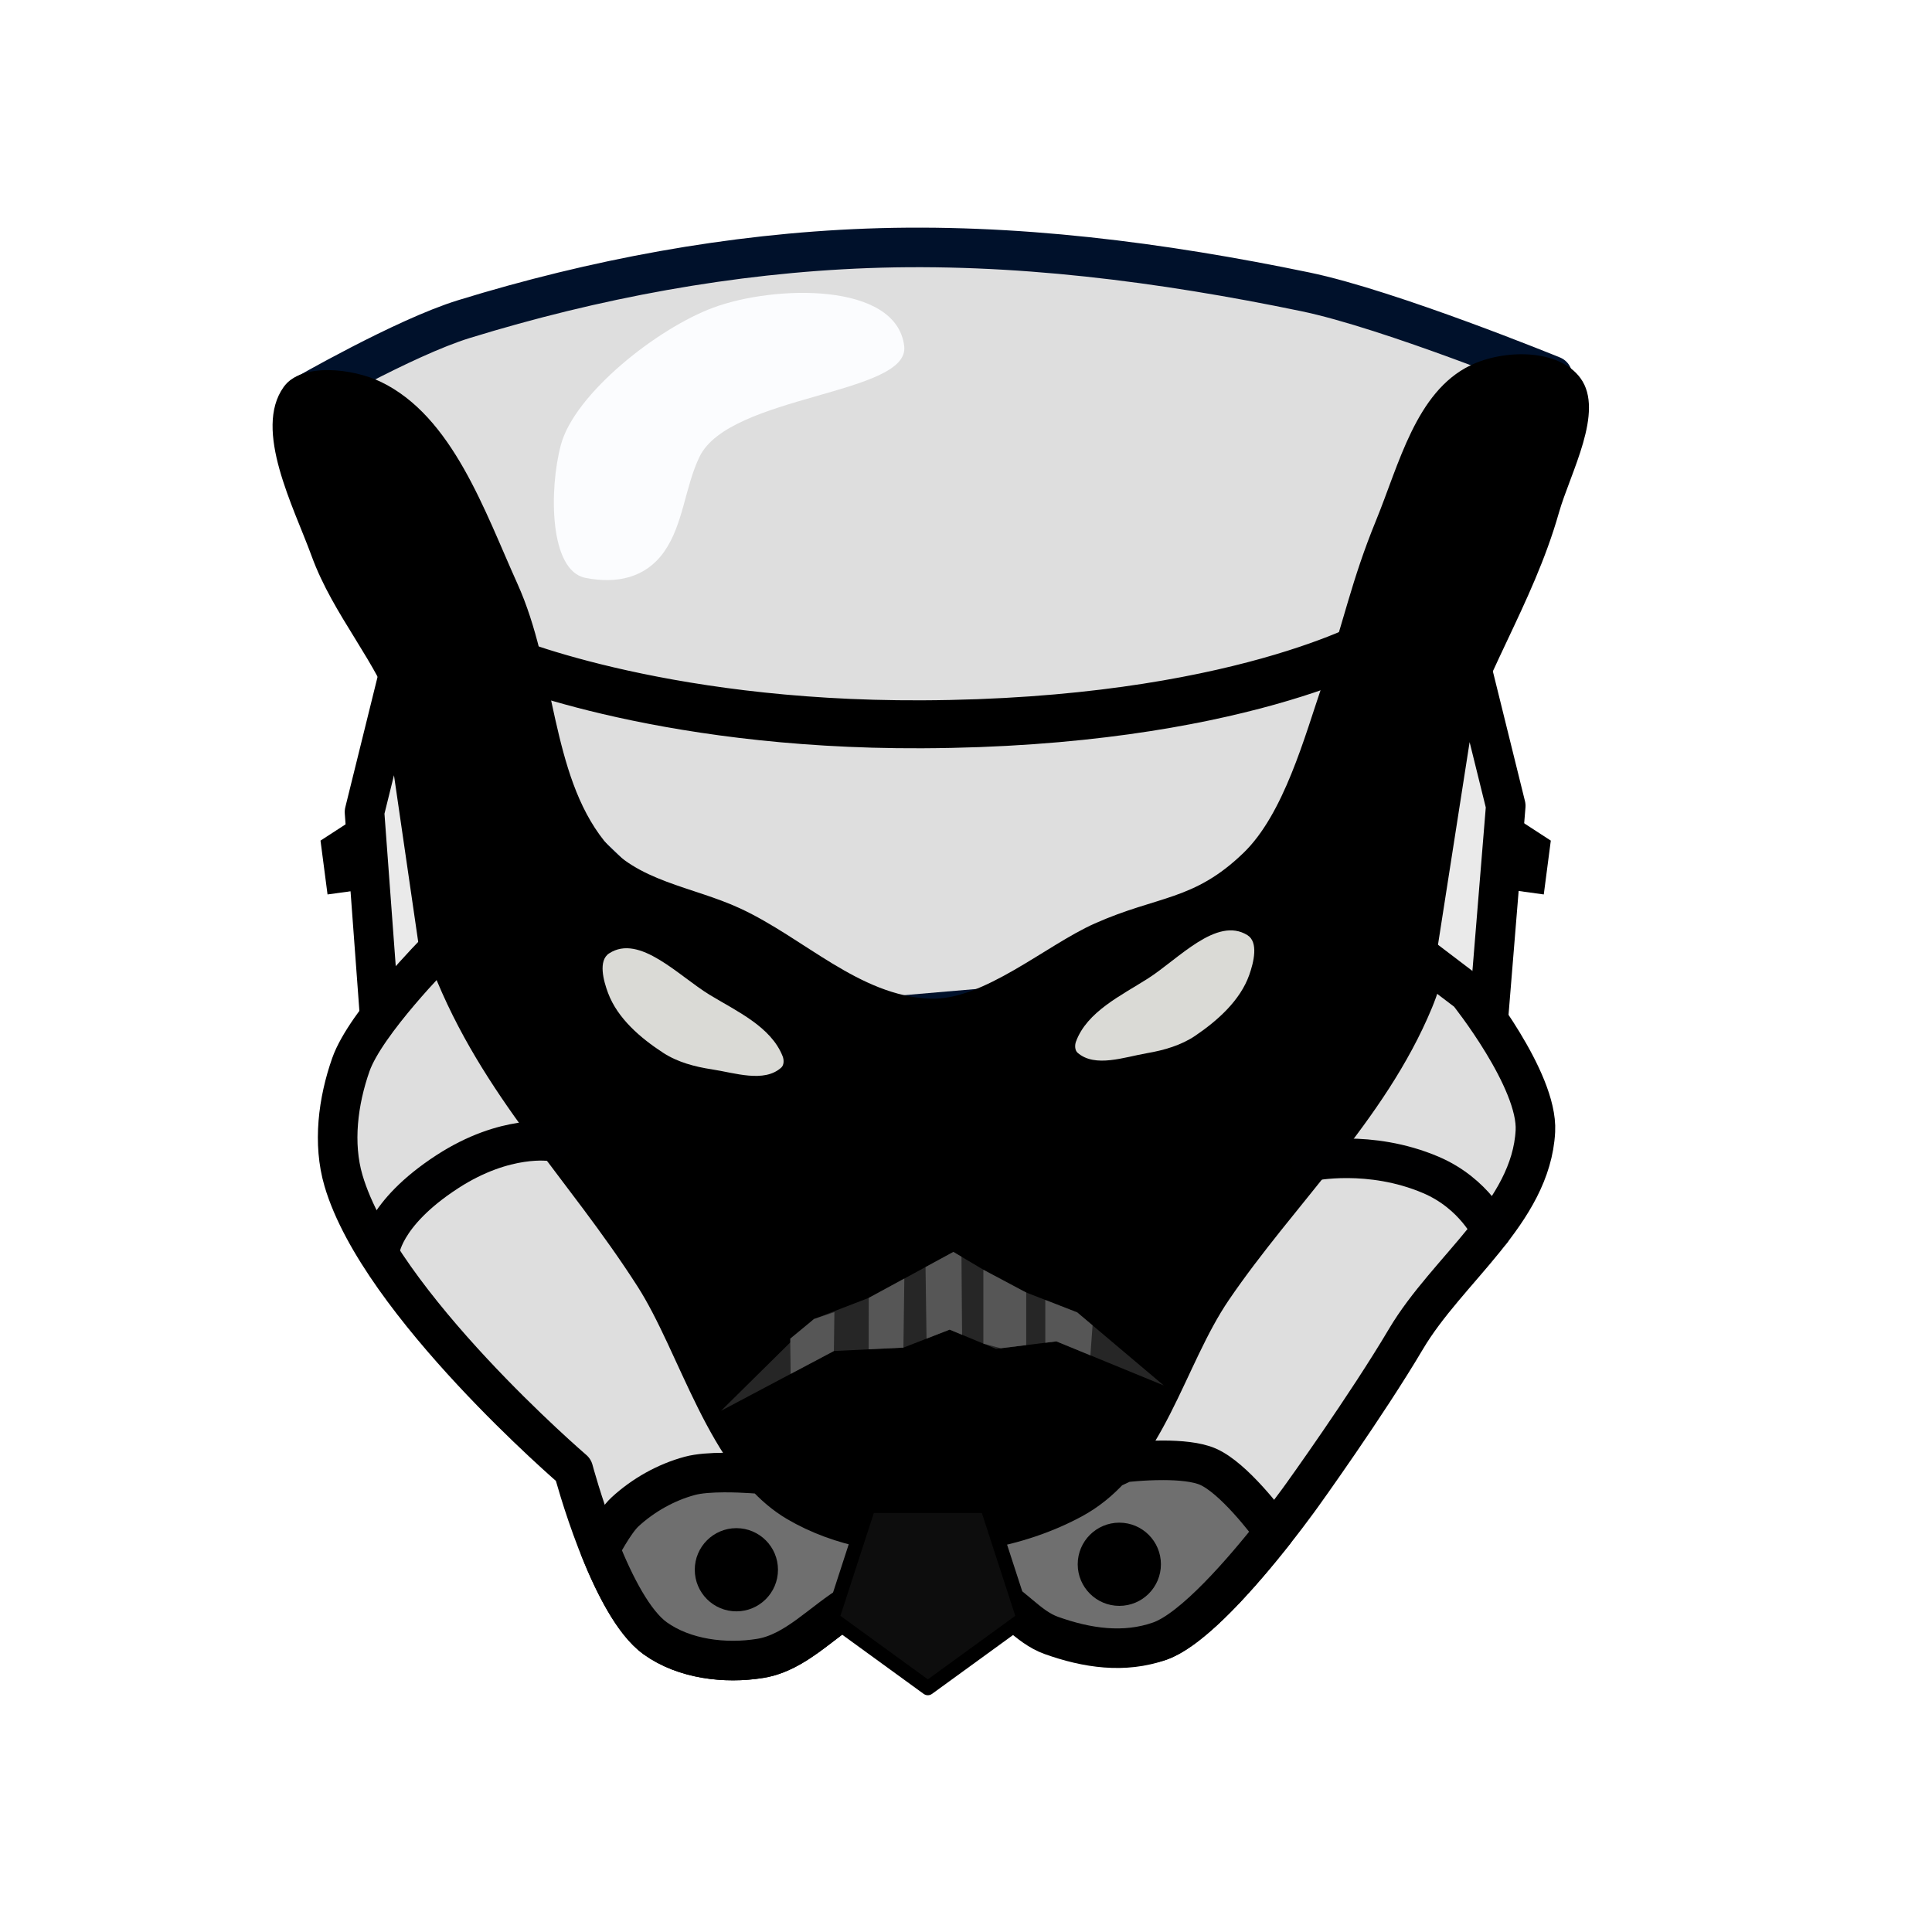
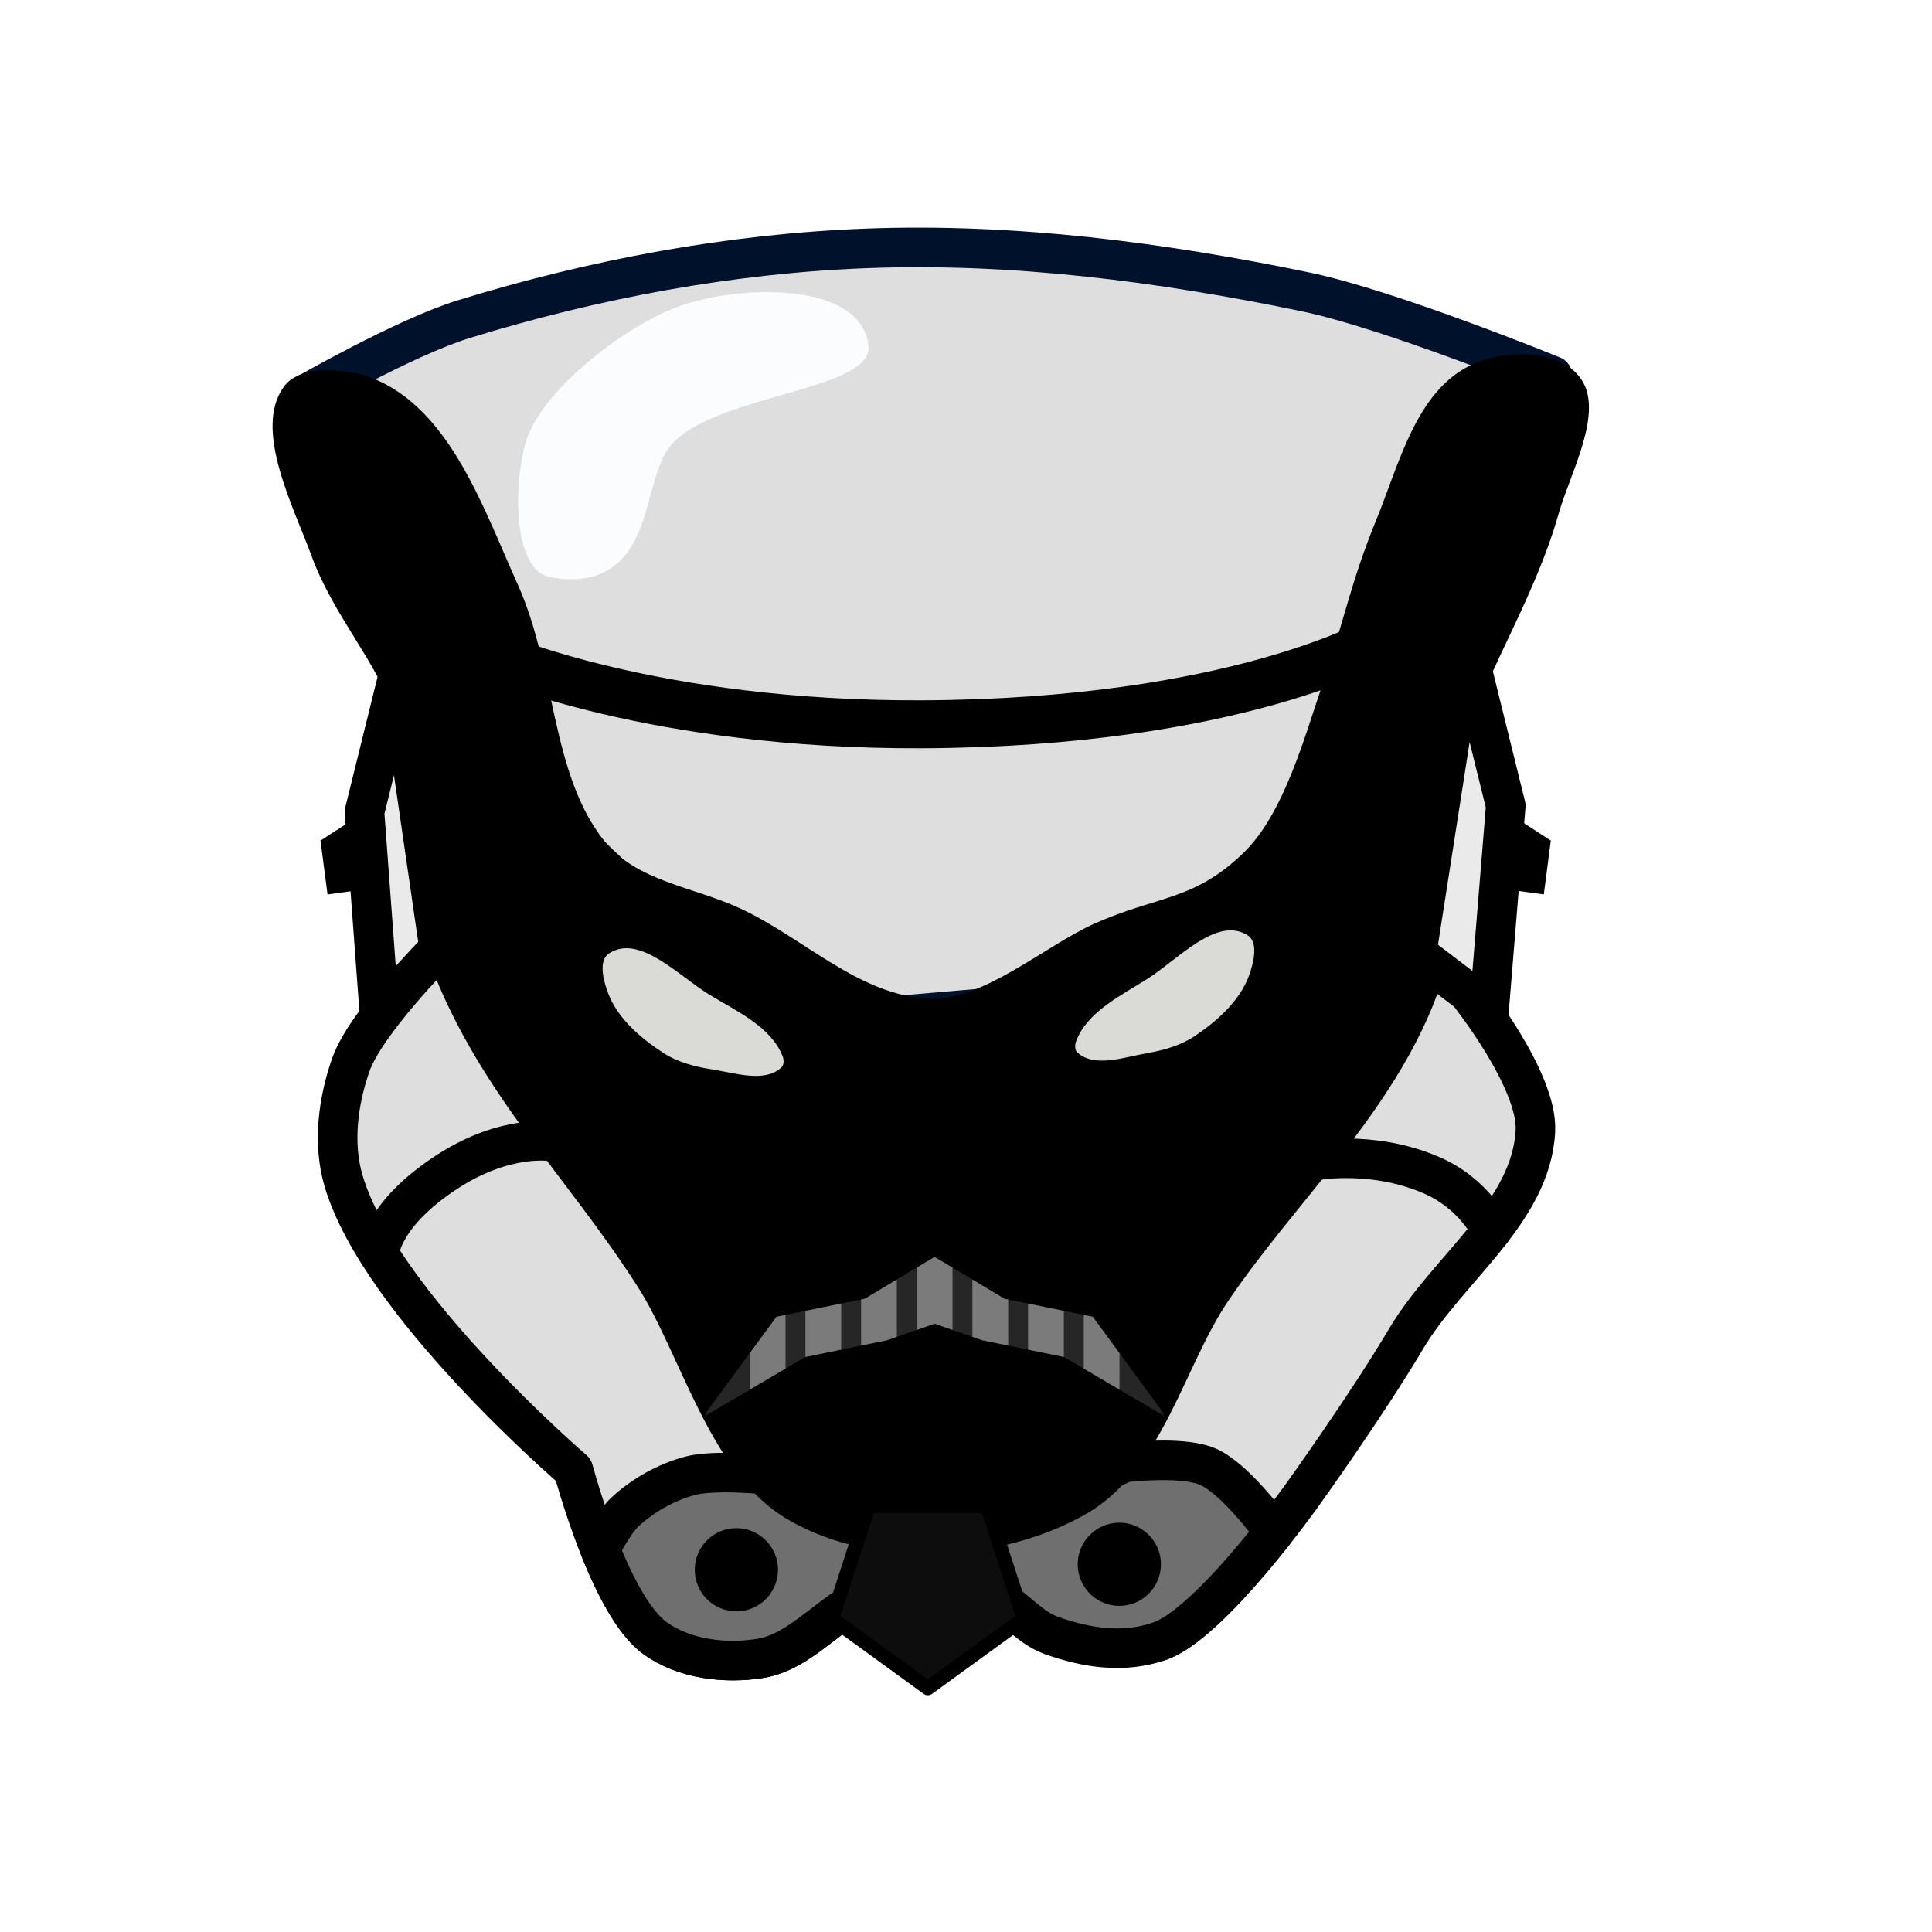
<svg xmlns="http://www.w3.org/2000/svg" width="210mm" height="210mm" viewBox="0 0 210 210" version="1.1" id="svg5" xml:space="preserve">
  <defs id="defs2" />
  <g id="layer1">
    <path style="fill:#eaeaea;fill-opacity:1;stroke:#000000;stroke-width:4.3;stroke-linecap:round;stroke-linejoin:round;stroke-dasharray:none;stroke-opacity:1" d="m 43.372,73.095 -3.752,15.168 1.669,22.552 6.582,-6.778 z" id="path6119" />
    <path style="fill:#eaeaea;fill-opacity:1;stroke:#000000;stroke-width:4.3;stroke-linecap:round;stroke-linejoin:round;stroke-dasharray:none;stroke-opacity:1" d="m 159.264,69.779 4.405,17.81 -1.96,23.995 -7.728,-7.959 z" id="path7297" />
    <path id="path923" style="fill:#dedede;fill-opacity:1;stroke:#000000;stroke-width:4.3;stroke-linecap:round;stroke-linejoin:round;stroke-dasharray:none;stroke-dashoffset:0;stroke-opacity:1" d="m 48.532,103.309 -0.996,0.017 c 0,0 -7.794,7.835 -9.398,12.396 -1.396,3.971 -1.987,8.562 -0.803,12.601 3.924,13.384 24.989,31.45 24.989,31.45 0,0 3.899,14.723 8.895,18.305 3.148,2.257 7.59,2.799 11.414,2.181 4.896,-0.791 8.182,-6.04 12.99,-7.253 3.787,-0.955 8.071,-1.227 11.715,0.178 2.66,1.026 3.739,1.514 6.424,2.471 3.863,1.377 8.428,4.093 12.296,2.728 5.614,-1.981 15.462,-15.843 15.462,-15.843 0,0 6.984,-9.703 11.298,-16.988 4.524,-7.638 13.609,-13.745 14.073,-22.61 0.291,-5.575 -7.319,-15.065 -7.319,-15.065 l -4.542,-3.454 c -0.353,1.473 -0.796,2.92 -1.381,4.328 -4.883,11.761 -14.679,20.814 -21.851,31.337 -5.149,7.556 -7.169,18.469 -15.205,22.831 -8.779,4.764 -21.356,5.403 -29.964,0.335 -7.692,-4.529 -10.702,-17.06 -15.517,-24.576 -7.772,-12.13 -16.84,-20.66 -22.112,-34.067 -0.169,-0.431 -0.323,-0.865 -0.468,-1.302 z" />
    <path style="fill:#dedede;fill-opacity:1;stroke:#00112b;stroke-width:4.3;stroke-linecap:round;stroke-linejoin:round;stroke-dasharray:none;stroke-dashoffset:0;stroke-opacity:1" d="m 32.798,43.114 c 0,0 11.101,-6.418 17.633,-8.429 14.171,-4.363 28.996,-7.135 43.813,-7.69 15.948,-0.597 32.015,1.489 47.642,4.726 9.207,1.907 26.866,9.125 26.866,9.125 L 147.834,93.981 109.618,109.356 83.596,111.584 46.342,75.894 Z" id="path6879" />
    <path style="fill:none;fill-opacity:1;stroke:#000000;stroke-width:5.212;stroke-linecap:round;stroke-linejoin:round;stroke-dasharray:none;stroke-dashoffset:0;stroke-opacity:1" d="m 53.831,71.318 c 0,0 17.225,7.533 46.373,7.41 34.109,-0.143 49.672,-9.185 49.672,-9.185 v 0" id="path2327" />
    <path style="fill:#000000;fill-opacity:1;stroke:none;stroke-width:1.777;stroke-linecap:round;stroke-linejoin:round;stroke-dasharray:7.107, 7.107" d="m 30.828,42.072 c -3.318,4.646 1.084,12.999 3.041,18.362 2.39,6.548 7.087,11.408 9.383,17.99 2.987,8.563 1.371,18.277 4.69,26.717 5.272,13.407 15.399,21.408 23.17,33.538 4.816,7.516 7.825,20.048 15.517,24.576 8.608,5.068 21.185,4.429 29.964,-0.336 8.036,-4.361 10.056,-15.275 15.205,-22.831 7.172,-10.523 16.968,-19.576 21.851,-31.337 3.237,-7.795 2.254,-16.781 4.489,-24.92 2.783,-10.133 8.438,-17.992 11.309,-28.101 1.225,-4.312 4.989,-10.999 2.347,-14.62 -2.372,-3.252 -8.381,-3.15 -11.996,-1.381 -5.889,2.881 -7.73,10.741 -10.215,16.808 -2.727,6.657 -3.496,10.986 -5.816,17.795 -1.97,5.782 -4.218,14.143 -8.615,18.383 -5.43,5.236 -9.263,4.599 -16.156,7.664 -5.305,2.359 -12.101,8.402 -17.902,8.174 -7.706,-0.304 -13.665,-6.585 -20.664,-9.822 C 75.288,96.353 69.189,95.821 65.665,91.386 59.859,84.079 60.434,72.73 56.242,63.448 52.677,55.551 49.199,45.258 41.39,41.503 38.387,40.059 32.764,39.36 30.828,42.072 Z" id="path368" />
    <path style="fill:#dadad6;fill-opacity:1;stroke:none;stroke-width:1.777;stroke-linecap:round;stroke-linejoin:round;stroke-dasharray:7.107, 7.107" d="m 66.21,103.628 c 3.304,-2.15 7.563,2.463 10.932,4.509 2.955,1.794 6.669,3.465 7.931,6.683 0.15,0.381 0.153,0.944 -0.151,1.219 -1.867,1.693 -5.067,0.57 -7.558,0.192 -1.832,-0.278 -3.71,-0.776 -5.263,-1.785 -2.473,-1.606 -4.964,-3.738 -6.003,-6.498 -0.508,-1.348 -1.096,-3.535 0.112,-4.321 z" id="path1074" />
    <path style="fill:#dadad6;fill-opacity:1;stroke:none;stroke-width:1.777;stroke-linecap:round;stroke-linejoin:round;stroke-dasharray:7.107, 7.107" d="m 135.591,101.648 c -3.346,-2.083 -7.512,2.614 -10.84,4.727 -2.919,1.853 -6.598,3.597 -7.796,6.84 -0.142,0.384 -0.135,0.947 0.175,1.216 1.9,1.655 5.077,0.469 7.561,0.041 1.826,-0.315 3.693,-0.85 5.227,-1.89 2.44,-1.655 4.888,-3.836 5.872,-6.616 0.48,-1.358 1.025,-3.556 -0.198,-4.318 z" id="path2249" />
    <path id="path1878" style="fill:#6f6f6f;fill-opacity:1;stroke:#000000;stroke-width:4.3;stroke-linecap:round;stroke-linejoin:round;stroke-dasharray:none;stroke-dashoffset:0;stroke-opacity:1" d="M 78.672 160.061 C 77.334 160.068 75.961 160.156 74.99 160.417 C 72.395 161.116 69.918 162.511 67.941 164.331 C 66.745 165.431 65.232 168.37 65.222 168.389 C 66.792 172.292 68.883 176.403 71.22 178.078 C 74.368 180.335 78.81 180.877 82.634 180.259 C 86.493 179.635 89.354 176.247 92.748 174.244 L 95.334 166.633 L 94.423 166.161 C 91.635 165.597 88.983 164.64 86.63 163.255 C 85.306 162.475 84.124 161.454 83.044 160.267 L 83.032 160.261 C 83.032 160.261 80.901 160.049 78.672 160.061 z " />
    <circle style="fill:#000000;fill-opacity:1;stroke:none;stroke-width:1.777;stroke-linecap:round;stroke-linejoin:round;stroke-dasharray:7.107, 7.107" id="path6113" cx="80.041" cy="170.625" r="4.522" />
    <path id="path1750" style="fill:#6f6f6f;fill-opacity:1;stroke:#000000;stroke-width:4.3;stroke-linecap:round;stroke-linejoin:round;stroke-dasharray:none;stroke-dashoffset:0;stroke-opacity:1" d="m 126.448,158.73 c -2.249,-0.006 -4.253,0.238 -4.253,0.238 l -1.501,0.702 c -1.182,1.284 -2.524,2.394 -4.1,3.249 -2.957,1.605 -6.346,2.739 -9.868,3.348 l 0.613,6.917 c 2.66,1.026 4.268,3.63 6.953,4.587 3.863,1.377 7.899,1.976 11.767,0.611 3.664,-1.293 9.088,-7.601 12.445,-11.859 -0.85,-1.159 -4.415,-5.863 -7.192,-7.094 -1.217,-0.539 -3.114,-0.695 -4.864,-0.7 z" />
    <circle style="fill:#000000;fill-opacity:1;stroke:none;stroke-width:1.777;stroke-linecap:round;stroke-linejoin:round;stroke-dasharray:7.107, 7.107" id="circle6115" cx="121.665" cy="170.029" r="4.522" />
    <path style="fill:#000000;fill-opacity:1;stroke:none;stroke-width:1.777;stroke-linecap:round;stroke-linejoin:round;stroke-dasharray:7.107, 7.107" d="m 94.381,165.141 c 0,0 -2.467,6.131 -1.684,9.25 0.326,1.299 0.703,2.044 1.768,2.857 1.564,1.193 3.181,2.755 5.143,2.894 2.024,0.143 4.026,-1.025 5.673,-2.211 1.175,-0.846 2.394,-1.943 2.777,-3.339 0.748,-2.728 -1.338,-8.382 -1.338,-8.382 z" id="path6117" />
    <path style="fill:#000000;fill-opacity:1;stroke:none;stroke-width:2.616;stroke-linecap:round;stroke-linejoin:round;stroke-dasharray:10.465, 10.465" d="m 39.621,88.263 -4.783,3.108 0.764,5.851 5.032,-0.693 z" id="path6769" />
-     <path style="fill:#262626;fill-opacity:1;stroke:none;stroke-width:1.777;stroke-linecap:round;stroke-linejoin:round;stroke-dasharray:7.107, 7.107" d="m 126.492,150.591 -11.668,-4.789 -6.559,0.81 -5.045,-2.086 -5.022,1.955 -7.558,0.368 -12.263,6.497 10.099,-9.976 5.953,-2.295 9.199,-4.996 6.523,3.867 6.935,2.703 z" id="path7357" />
-     <path style="opacity:1;fill:#565656;fill-opacity:1;stroke:none;stroke-width:0.64;stroke-linecap:round;stroke-linejoin:round;stroke-dasharray:2.56, 2.56" d="m 113.618,141.298 v 4.654 l 1.206,-0.149 3.698,1.518 0.236,-3.259 c 0,0 -1.672,-1.412 -1.672,-1.412 z" id="path8700" />
-     <path style="opacity:1;fill:#565656;fill-opacity:1;stroke:none;stroke-width:0.64;stroke-linecap:round;stroke-linejoin:round;stroke-dasharray:2.56, 2.56" d="m 106.889,138.013 v 8.031 l 1.887,0.506 2.768,-0.342 v -5.718 z" id="path9650" />
-     <path style="opacity:1;fill:#565656;fill-opacity:1;stroke:none;stroke-width:0.64;stroke-linecap:round;stroke-linejoin:round;stroke-dasharray:2.56, 2.56" d="m 104.574,145.086 -1.354,-0.56 -2.511,0.978 -0.107,-7.781 3.026,-1.644 0.88,0.522 z" id="path9656" />
-     <path style="opacity:1;fill:#565656;fill-opacity:1;stroke:none;stroke-width:0.64;stroke-linecap:round;stroke-linejoin:round;stroke-dasharray:2.56, 2.56" d="m 98.198,146.481 -3.779,0.184 0.01,-5.59 3.869,-2.102 z" id="path9658" />
-     <path style="opacity:1;fill:#565656;fill-opacity:1;stroke:none;stroke-width:0.64;stroke-linecap:round;stroke-linejoin:round;stroke-dasharray:2.56, 2.56" d="m 90.64,146.849 -4.701,2.491 -0.045,-3.837 2.583,-2.132 2.219,-0.75 z" id="path9660" />
+     <path id="path7357" style="fill:#262626;fill-opacity:1;stroke:none;stroke-width:1.843;stroke-linecap:round;stroke-linejoin:round;stroke-dasharray:7.372, 7.372" d="m 100.66,137.171 -6.662,3.994 -9.599,1.958 -7.82,10.654 0.475,-0.339 -0.475,0.511 10.933,-6.445 8.886,-1.819 5.191,-1.803 5.191,1.803 8.887,1.819 10.932,6.445 -0.475,-0.511 0.475,0.339 -7.82,-10.654 -9.599,-1.958 -6.663,-3.994 -0.952,-0.541 z" />
    <path style="fill:#0d0d0d;fill-opacity:1;stroke:#000000;stroke-width:1.5;stroke-linecap:round;stroke-linejoin:round;stroke-dasharray:none;stroke-dashoffset:0;stroke-opacity:1" id="path2211" d="m -3.372,166.833 -10.107,-7.343 3.86,-11.881 12.493,0 3.86,11.881 z" transform="matrix(1.030119,0,0,1.030119,104.3268,11.63531)" />
    <path style="fill:none;fill-opacity:1;stroke:#000001;stroke-width:4.3;stroke-linecap:round;stroke-linejoin:round;stroke-dasharray:none;stroke-dashoffset:0;stroke-opacity:1" d="m 59.954,124.073 c 0,0 -4.972,-0.845 -11.333,3.286 -7.14,4.637 -7.36,8.72 -7.36,8.72" id="path2267" />
    <path style="fill:none;fill-opacity:1;stroke:#000001;stroke-width:4.3;stroke-linecap:round;stroke-linejoin:round;stroke-dasharray:none;stroke-dashoffset:0;stroke-opacity:1" d="m 142.521,126.227 c 0,0 6.343,-1.359 13.009,1.482 4.761,2.029 6.589,6.058 6.589,6.058" id="path2269" />
    <path style="fill:#000000;fill-opacity:1;stroke:none;stroke-width:2.616;stroke-linecap:round;stroke-linejoin:round;stroke-dasharray:10.465, 10.465" d="m 163.783,88.263 4.783,3.108 -0.764,5.851 -5.032,-0.693 z" id="path2271" />
-     <path style="opacity:1;fill:#fbfcfe;fill-opacity:1;stroke:none;stroke-width:4.766;stroke-linecap:round;stroke-linejoin:round;stroke-dasharray:none;stroke-dashoffset:0;stroke-opacity:1" d="m 77.533,33.438 c -6.143,2.28 -15.084,9.383 -16.566,14.913 -1.306,4.872 -1.256,13.682 2.66,14.459 3.404,0.675 6.542,0.013 8.547,-2.819 2.11,-2.981 2.269,-7.05 3.859,-10.338 3.265,-6.754 22.874,-6.74 22.252,-12.021 -0.826,-7.008 -14.135,-6.649 -20.751,-4.194 z" id="path2499" />
+     <path style="opacity:1;fill:#fbfcfe;fill-opacity:1;stroke:none;stroke-width:4.766;stroke-linecap:round;stroke-linejoin:round;stroke-dasharray:none;stroke-dashoffset:0;stroke-opacity:1" d="m 73.653,33.353 c -6.143,2.28 -15.084,9.383 -16.566,14.913 -1.306,4.872 -1.256,13.682 2.66,14.459 3.404,0.675 6.542,0.013 8.547,-2.819 2.11,-2.981 2.269,-7.05 3.859,-10.338 3.265,-6.754 22.874,-6.74 22.252,-12.021 -0.826,-7.008 -14.135,-6.649 -20.751,-4.194 z" id="path2499" />
+     <path id="rect7008" style="opacity:0.4;fill:#f9f9f9;fill-opacity:1;stroke:none;stroke-width:4.3;stroke-linecap:round;stroke-linejoin:round;stroke-dasharray:none;stroke-dashoffset:0;stroke-opacity:1" d="M 101.558 136.635 L 100.66 137.171 L 99.645 137.78 L 99.645 144.559 L 101.59 143.884 L 103.534 144.559 L 103.534 137.78 L 102.519 137.171 L 101.577 136.635 L 101.558 136.635 z " />
+     <path id="rect7010" style="opacity:0.4;fill:#f9f9f9;fill-opacity:1;stroke:none;stroke-width:4.3;stroke-linecap:round;stroke-linejoin:round;stroke-dasharray:none;stroke-dashoffset:0;stroke-opacity:1" d="M 105.695 139.075 L 105.695 145.309 L 106.781 145.686 L 109.585 146.26 L 109.585 141.248 L 109.182 141.166 L 105.695 139.075 z " />
+     <path id="rect7012" style="opacity:0.4;fill:#f9f9f9;fill-opacity:1;stroke:none;stroke-width:4.3;stroke-linecap:round;stroke-linejoin:round;stroke-dasharray:none;stroke-dashoffset:0;stroke-opacity:1" d="M 111.746 141.689 L 111.746 146.702 L 115.635 147.498 L 115.635 142.482 L 111.746 141.689 z " />
+     <path id="rect7014" style="opacity:0.4;fill:#f9f9f9;fill-opacity:1;stroke:none;stroke-width:4.3;stroke-linecap:round;stroke-linejoin:round;stroke-dasharray:none;stroke-dashoffset:0;stroke-opacity:1" d="M 117.796 142.923 L 117.796 148.76 L 121.685 151.052 L 121.685 147.081 L 118.78 143.124 L 117.796 142.923 z " />
+     <path id="rect7020" style="opacity:0.4;fill:#f9f9f9;fill-opacity:1;stroke:none;stroke-width:4.3;stroke-linecap:round;stroke-linejoin:round;stroke-dasharray:none;stroke-dashoffset:0;stroke-opacity:1" d="M 85.383 142.923 L 84.399 143.124 L 81.494 147.081 L 81.494 151.053 L 85.383 148.76 L 85.383 142.923 z " />
+     <path id="rect7022" style="opacity:0.4;fill:#f9f9f9;fill-opacity:1;stroke:none;stroke-width:4.3;stroke-linecap:round;stroke-linejoin:round;stroke-dasharray:none;stroke-dashoffset:0;stroke-opacity:1" d="M 91.433 141.689 L 87.545 142.482 L 87.545 147.498 L 91.433 146.703 L 91.433 141.689 z " />
+     <path id="rect7024" style="opacity:0.4;fill:#f9f9f9;fill-opacity:1;stroke:none;stroke-width:4.3;stroke-linecap:round;stroke-linejoin:round;stroke-dasharray:none;stroke-dashoffset:0;stroke-opacity:1" d="M 97.483 139.076 L 93.998 141.166 L 93.595 141.248 L 93.595 146.26 L 96.398 145.686 L 97.483 145.309 L 97.483 139.076 z " />
  </g>
</svg>
